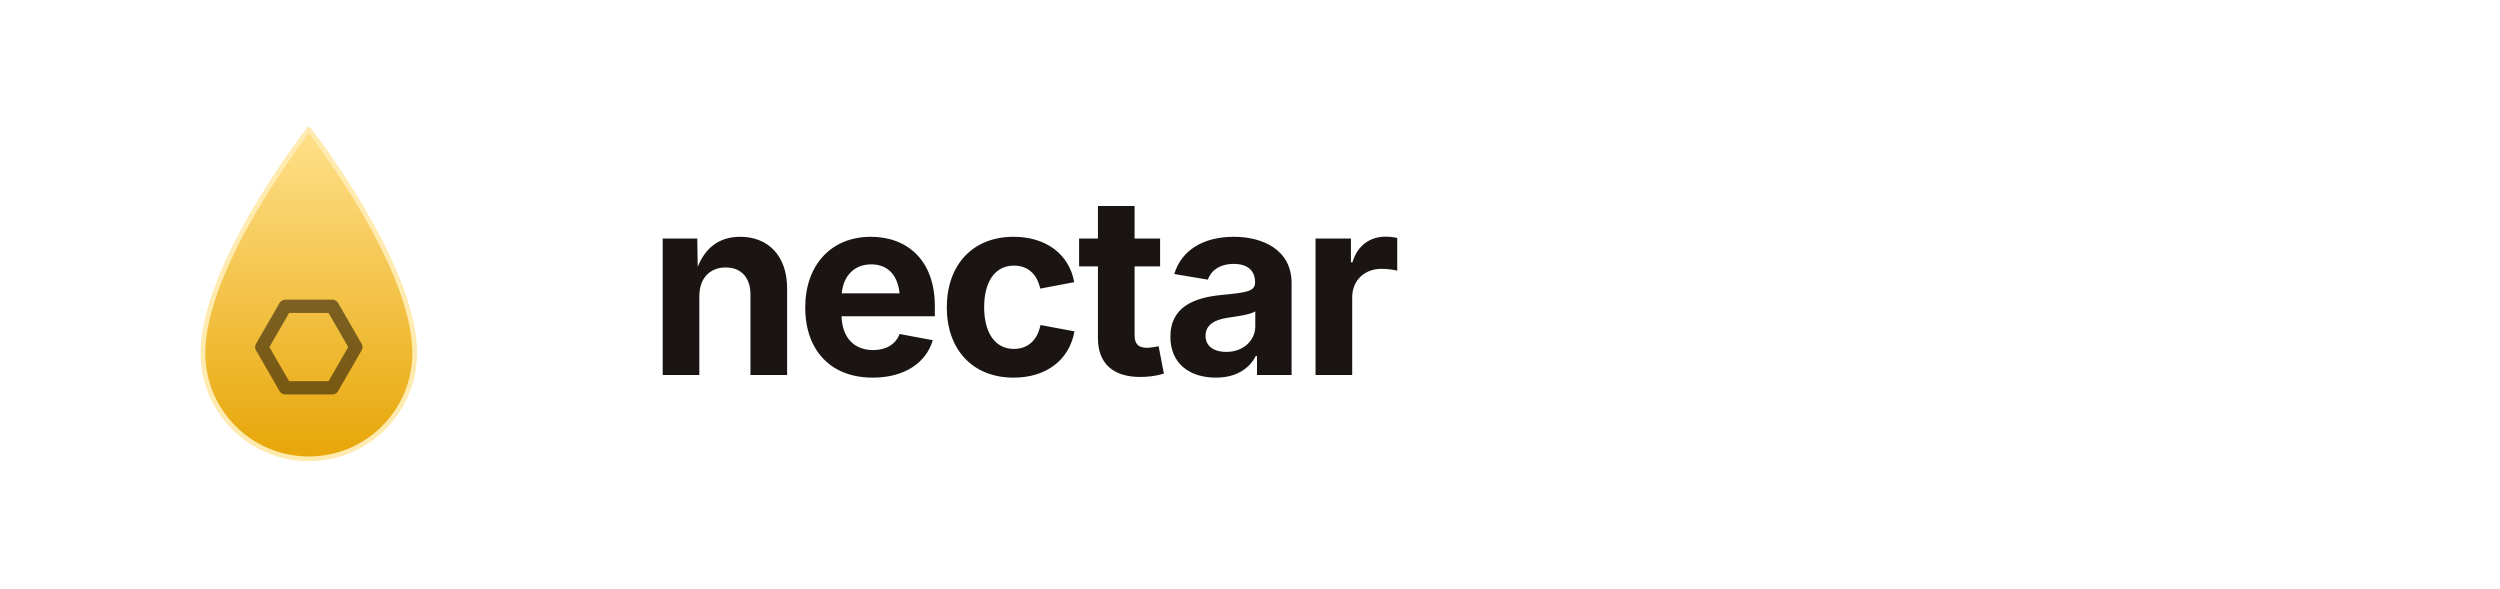
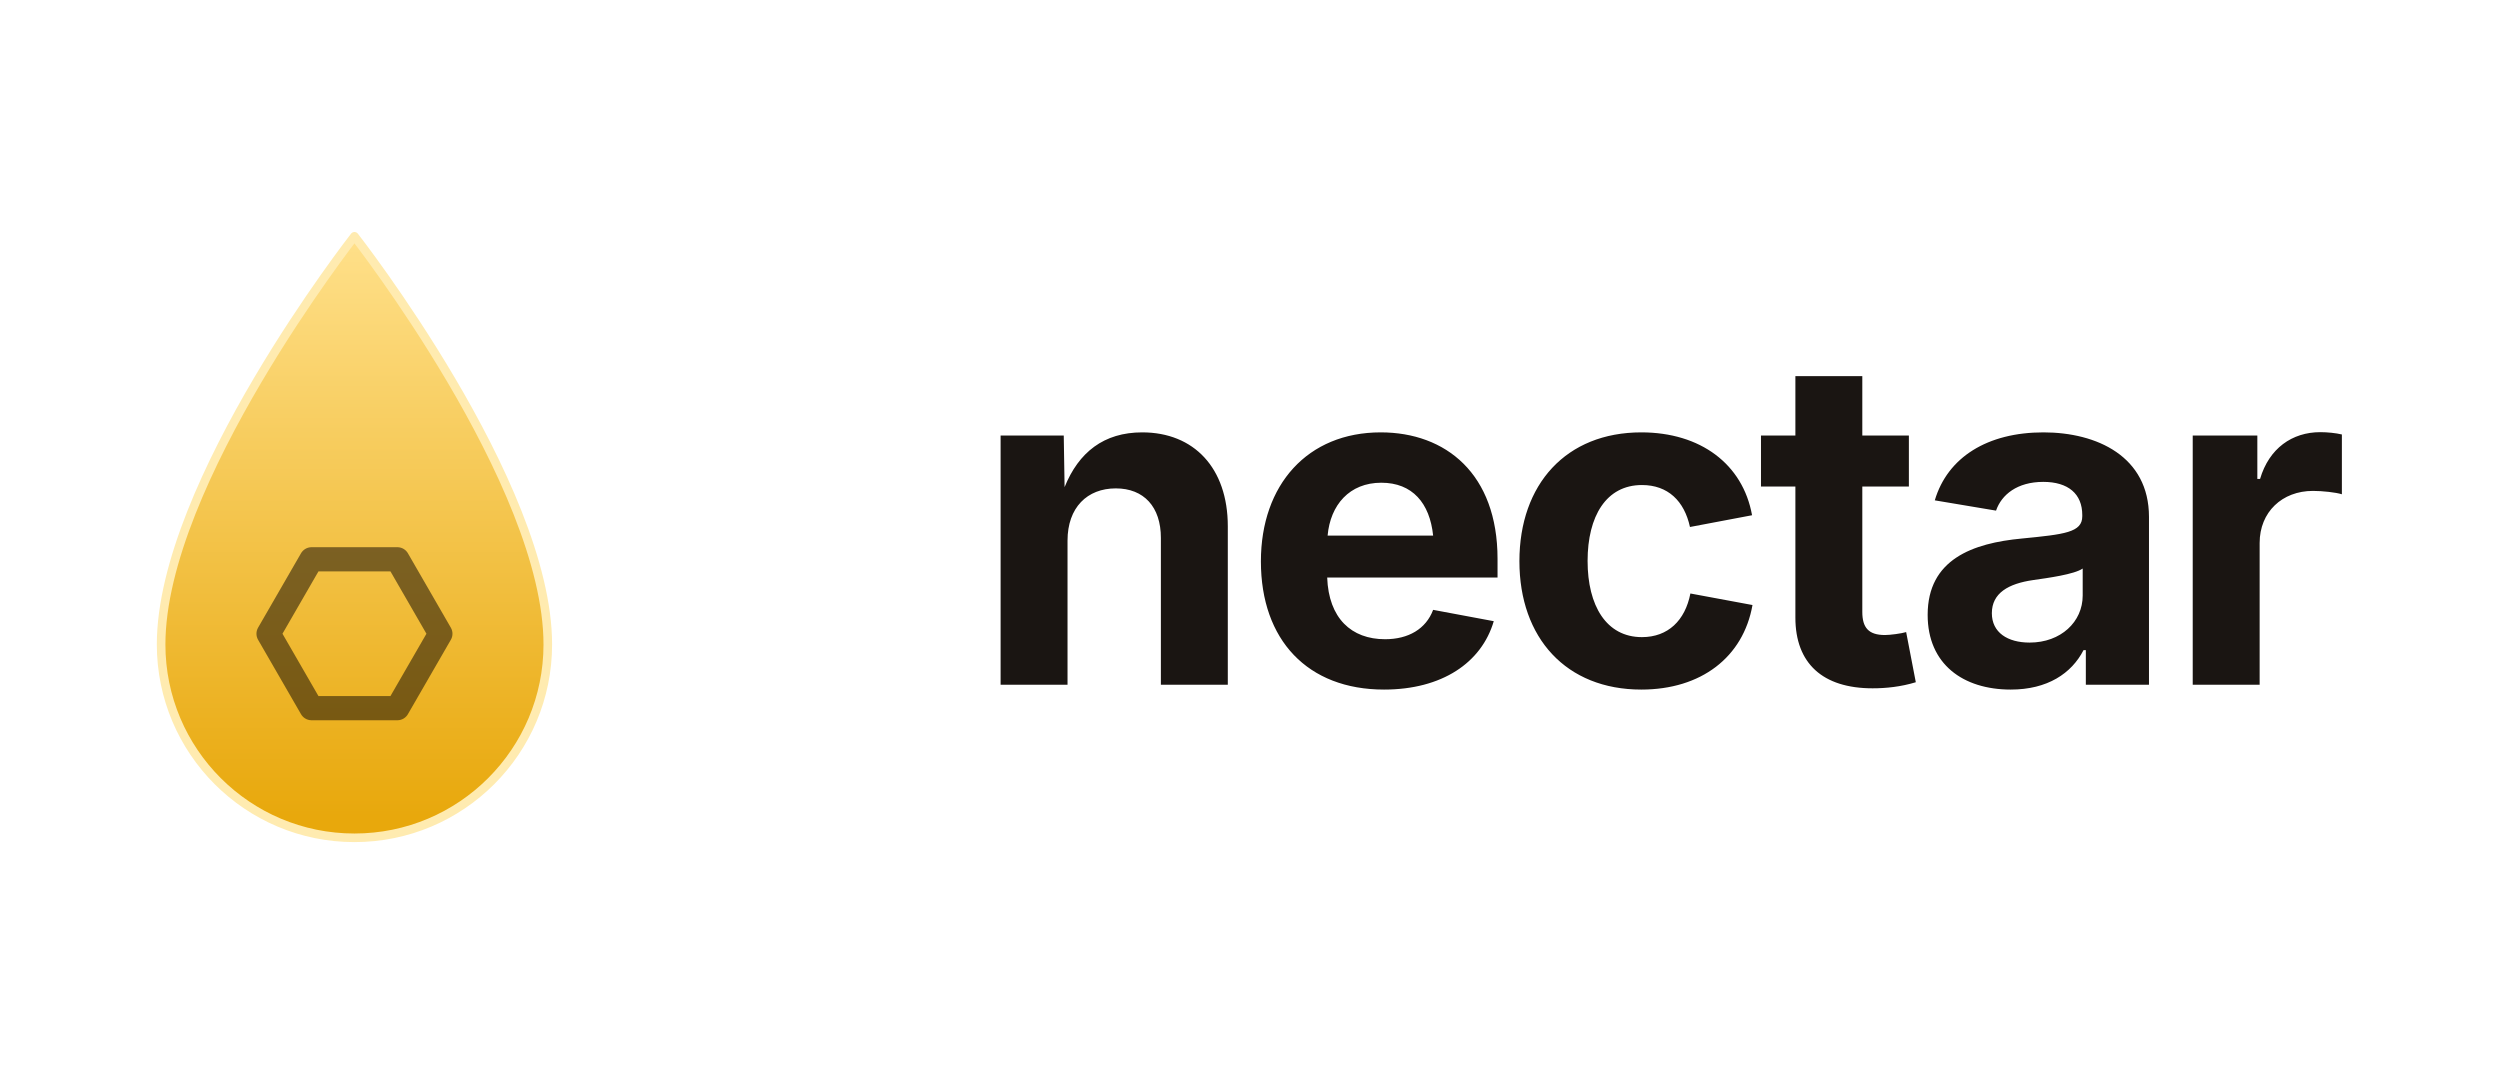
- <svg xmlns="http://www.w3.org/2000/svg" width="340" height="80" viewBox="0 0 340 80" fill="none" role="img" aria-label="nectar">
+ <svg xmlns="http://www.w3.org/2000/svg" width="186.2" height="80" viewBox="15.6 0 186.2 80" fill="none" role="img" aria-label="nectar">
  <defs>
    <linearGradient id="g" x1="80" y1="24" x2="80" y2="132" gradientUnits="userSpaceOnUse">
      <stop offset="0" stop-color="#FFE08A" />
      <stop offset="1" stop-color="#E8A80C" />
    </linearGradient>
  </defs>
  <g transform="translate(10,8) scale(0.4)">
    <path d="M 80 24 C 80 24 44 70 44 100 A 36 36 0 0 0 116 100 C 116 70 80 24 80 24 Z" fill="url(#g)" stroke="#FFEBB0" stroke-width="1.6" stroke-linejoin="round" />
    <path d="M 96.00 98.00 L 88.00 111.86 L 72.00 111.86 L 64.00 98.00 L 72.00 84.14 L 88.00 84.14 Z" fill="none" stroke="#1A1206" stroke-width="4.5" stroke-linejoin="round" stroke-opacity="0.55" />
  </g>
  <text x="88" y="51" font-family="Inter, system-ui, sans-serif" font-size="34" font-weight="700" letter-spacing="-1" fill="#1A1512">nectar</text>
</svg>
